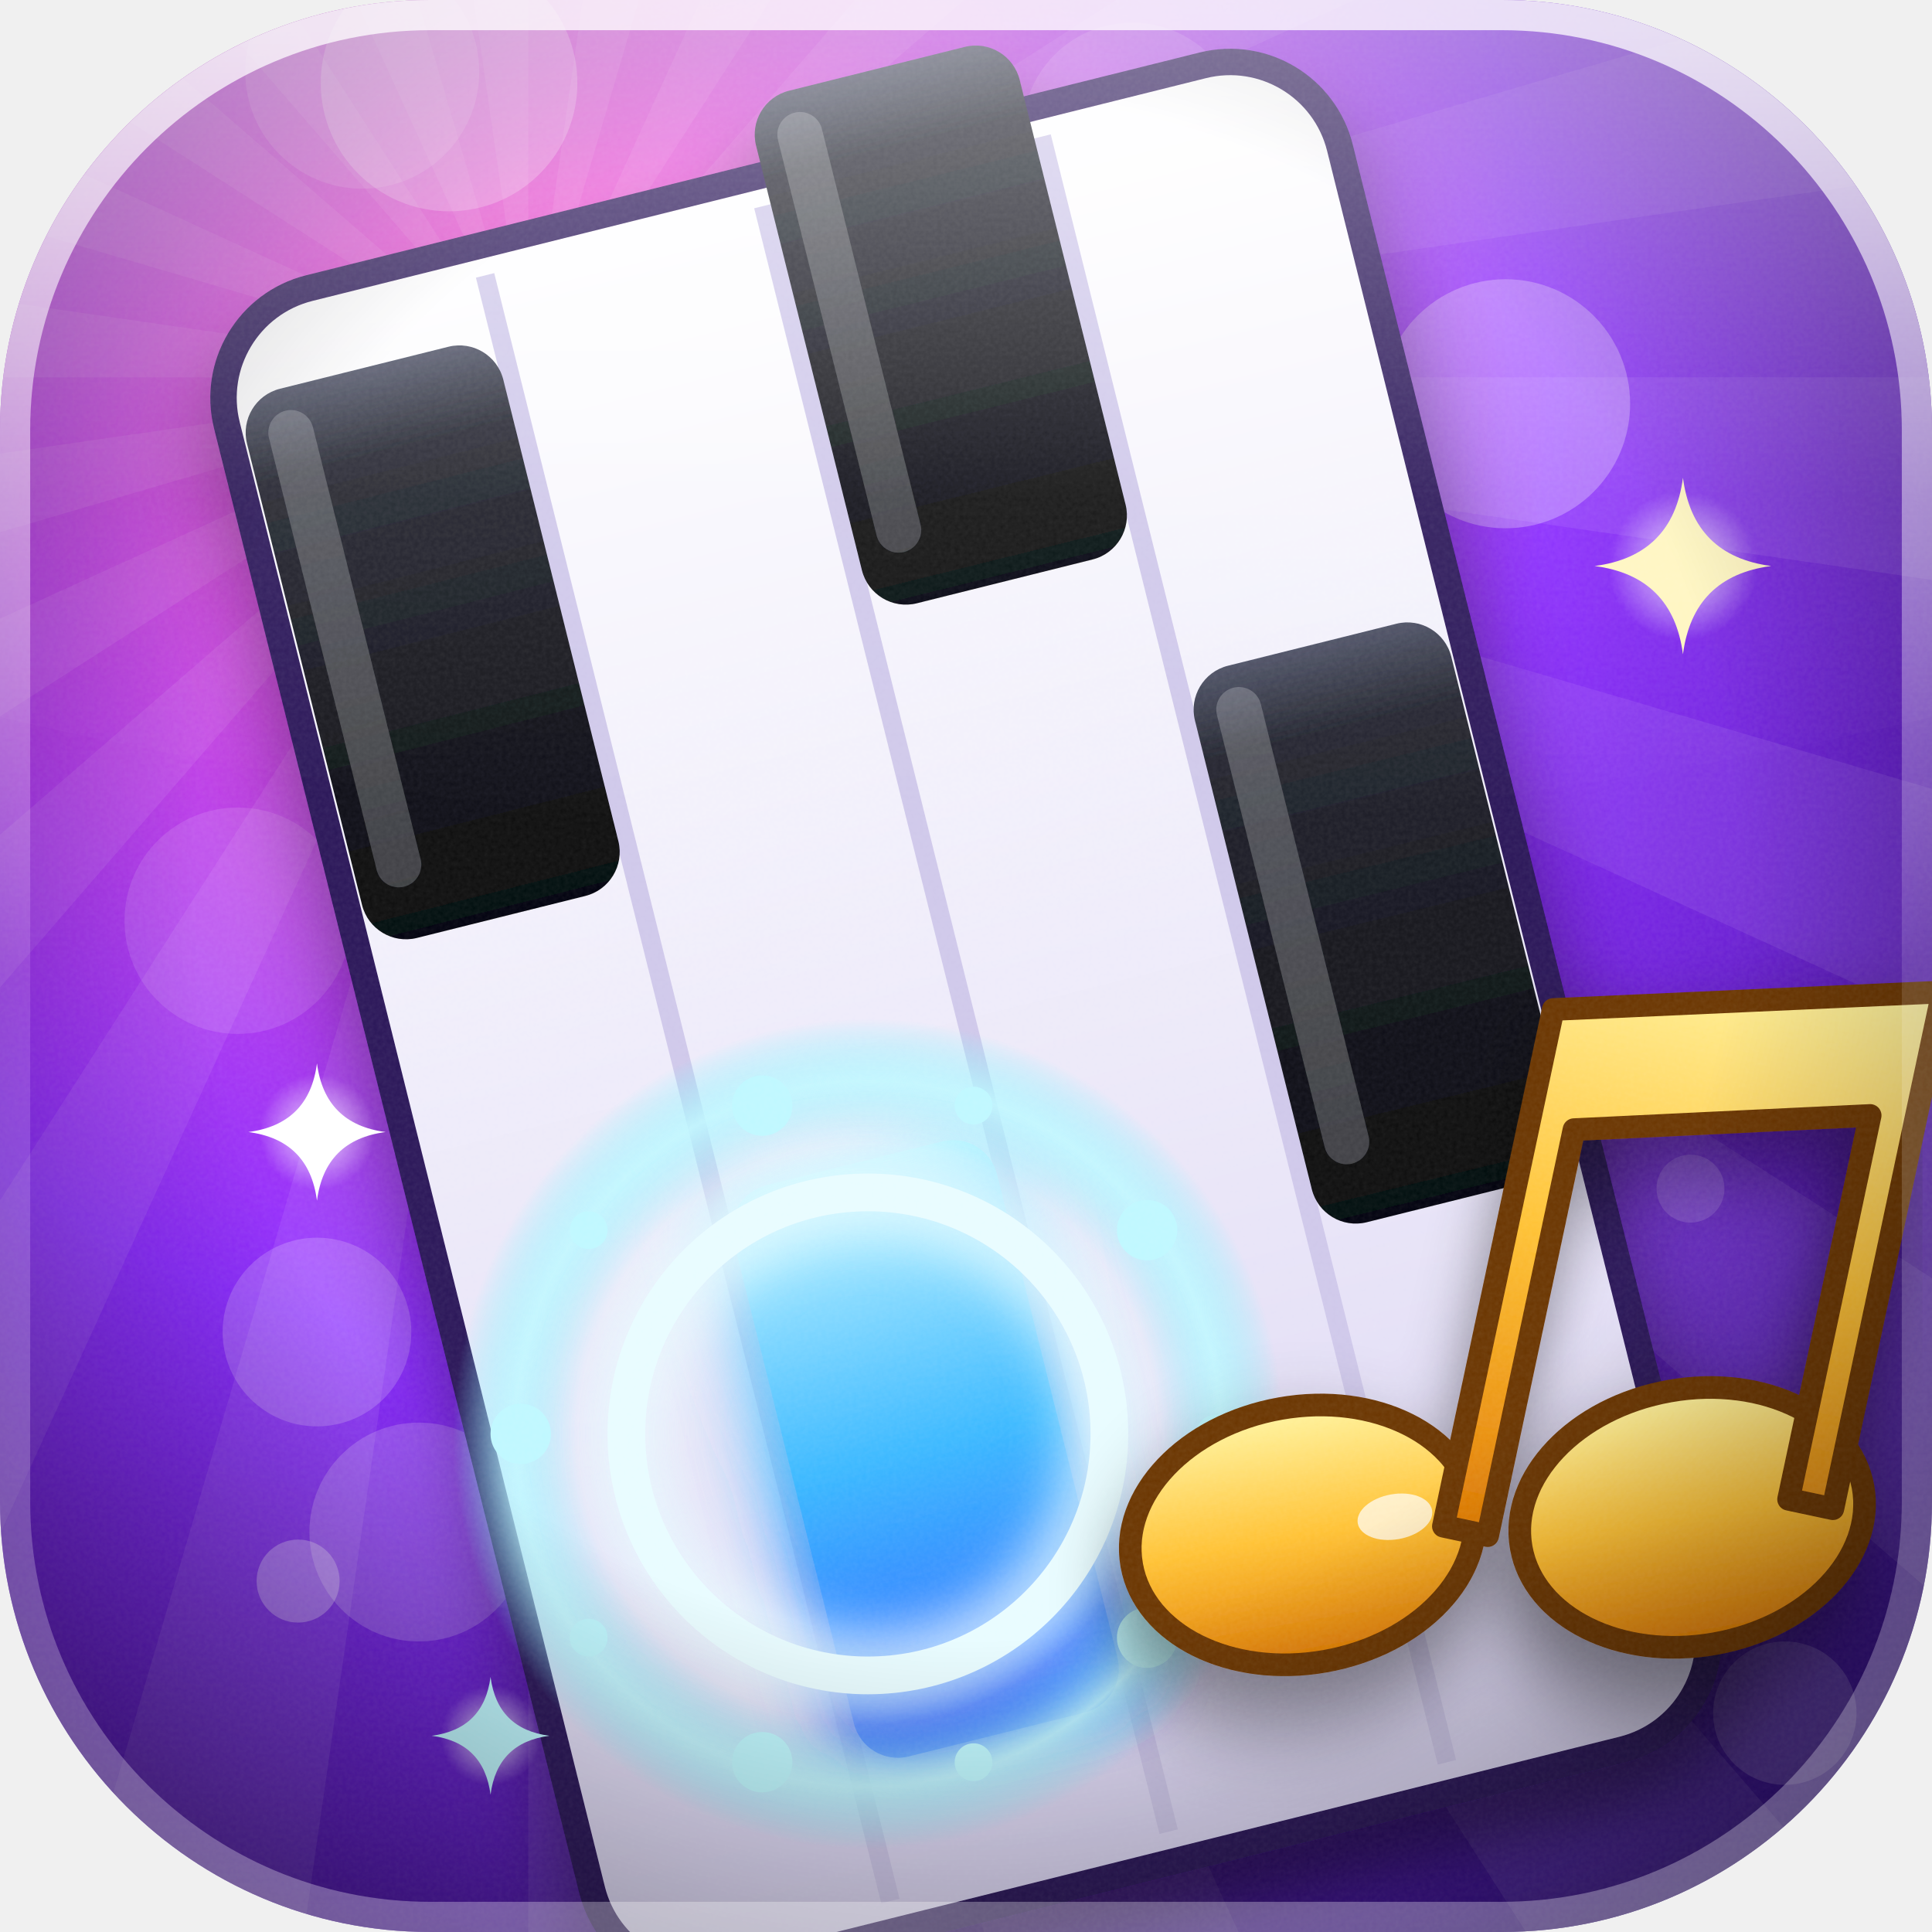
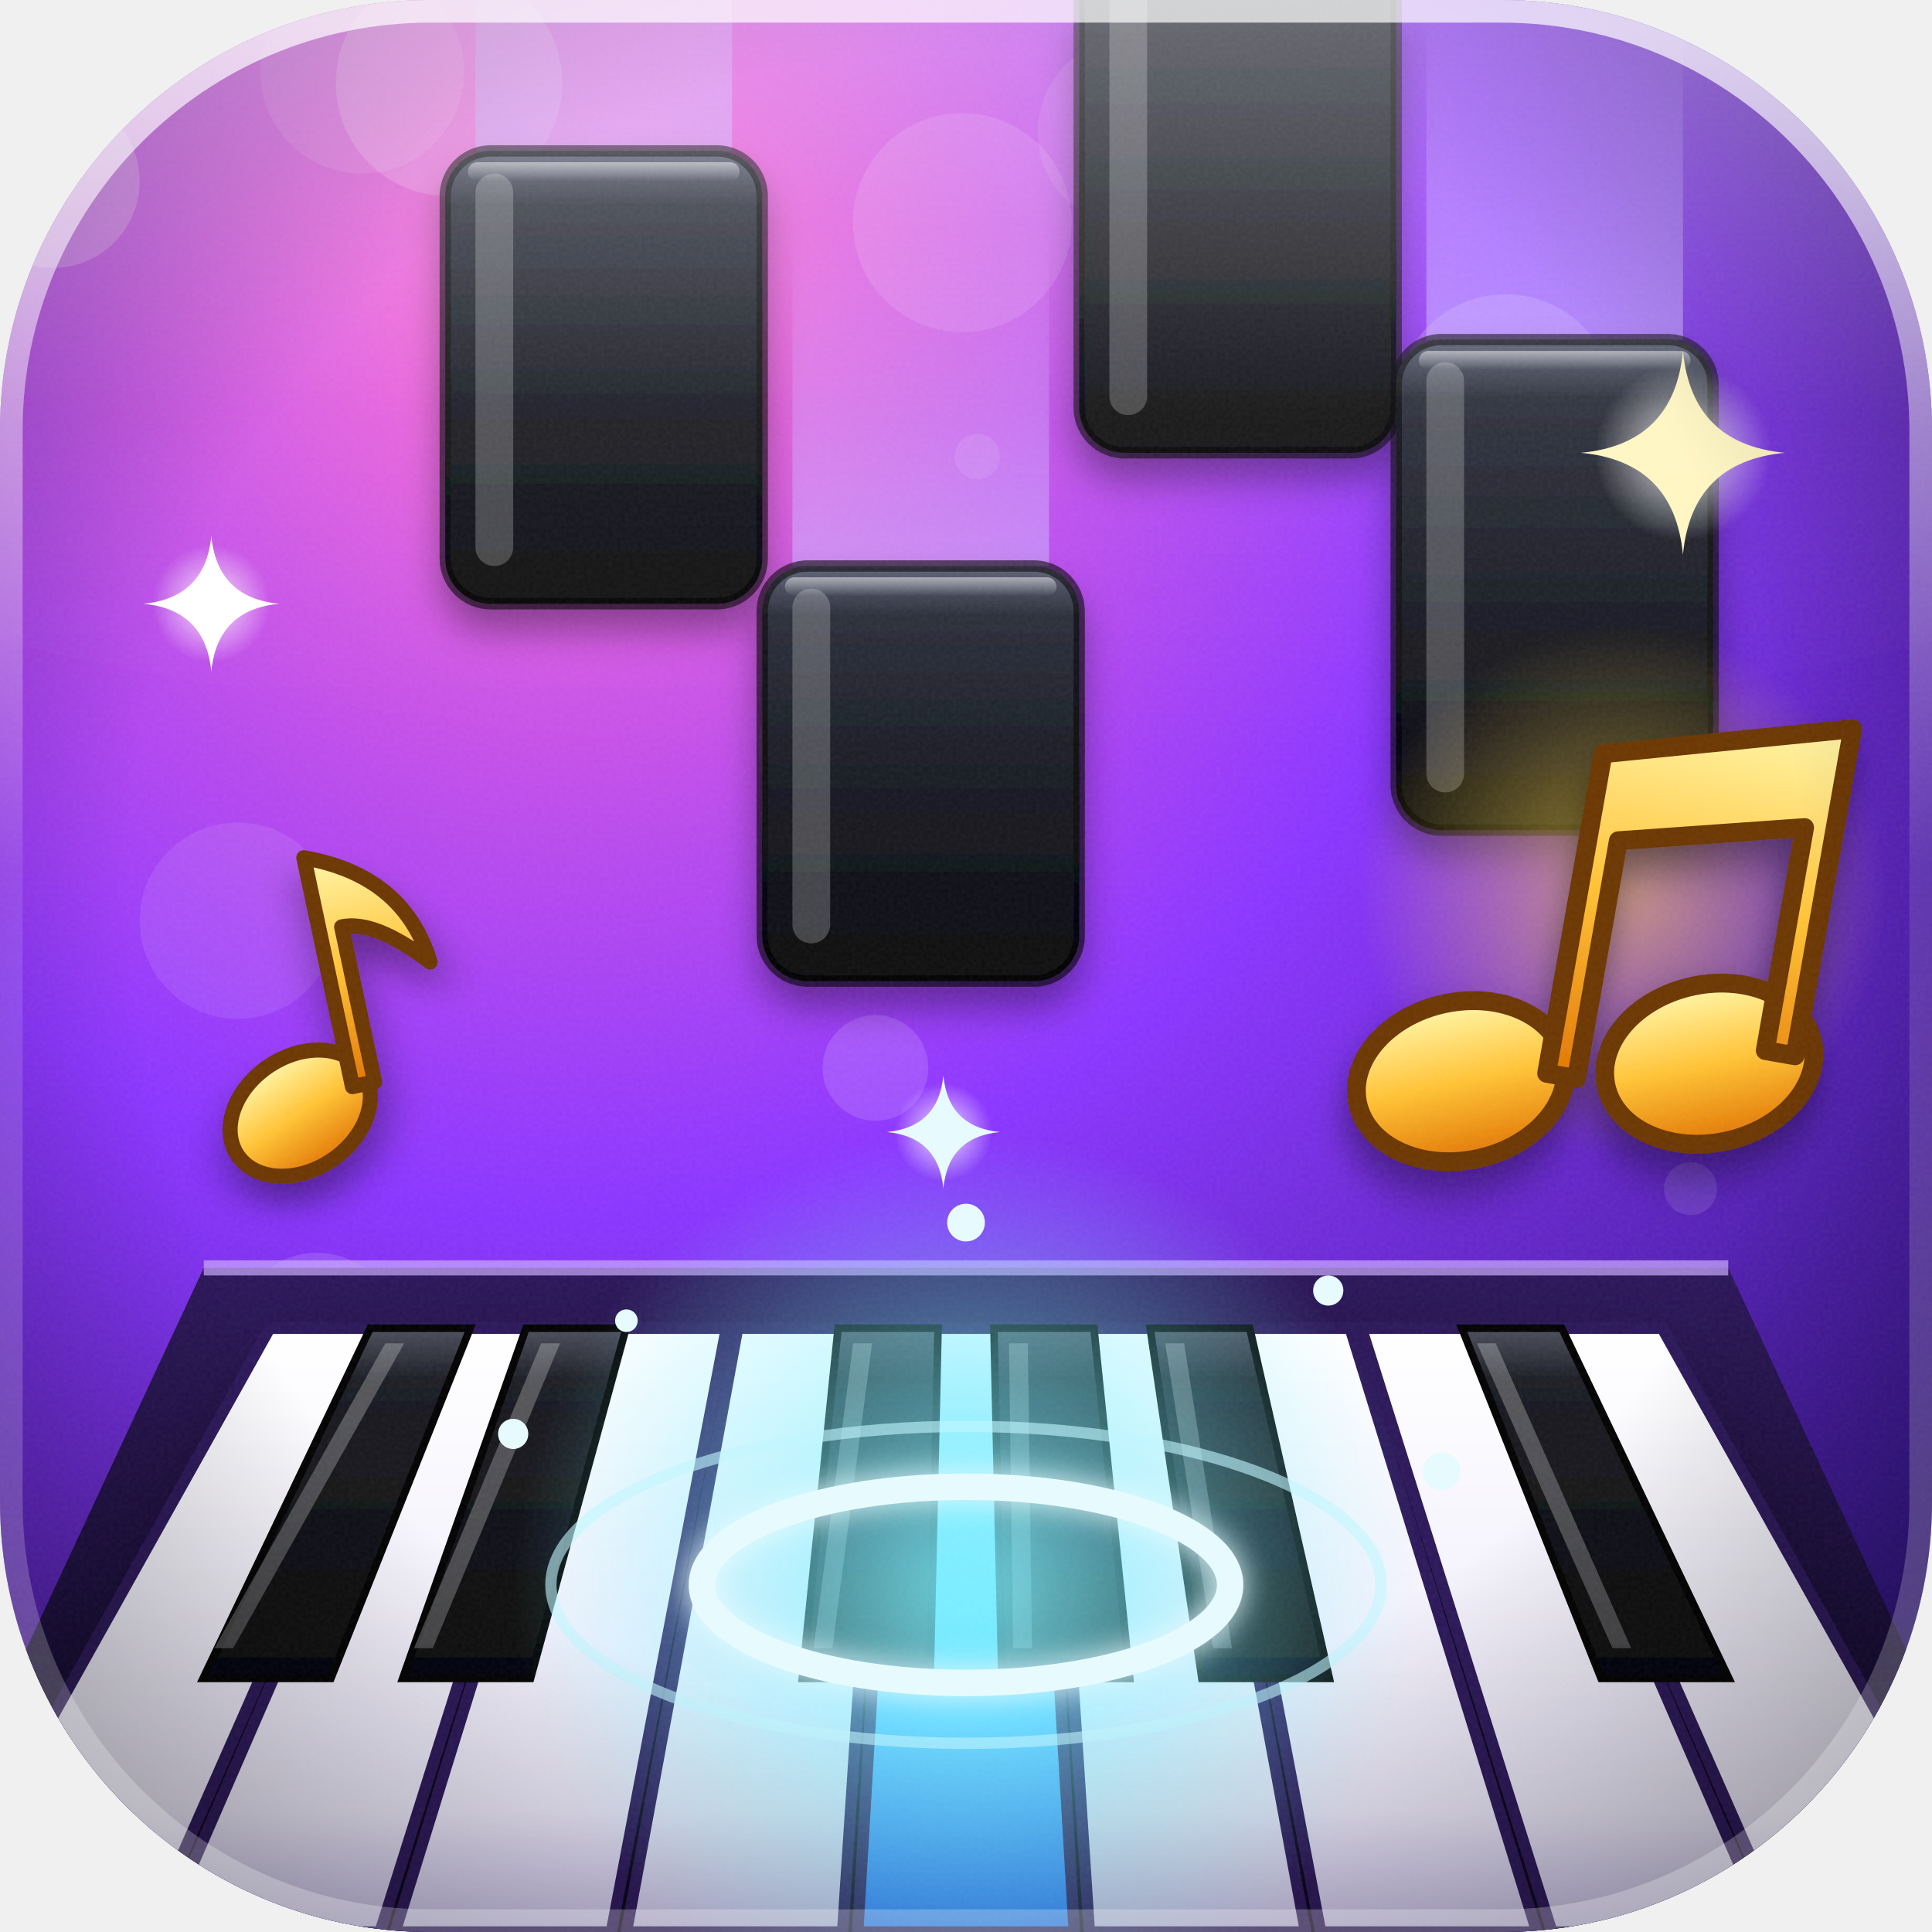
<svg xmlns="http://www.w3.org/2000/svg" viewBox="0 0 512 512">
  <defs>
    <clipPath id="sq">
      <rect width="512" height="512" rx="114" />
    </clipPath>
-     <filter id="sh" x="-30%" y="-30%" width="160%" height="160%">
-       <feDropShadow dx="0" dy="12" stdDeviation="10" flood-color="#000" flood-opacity=".45" />
-     </filter>
-     <filter id="sh2" x="-30%" y="-30%" width="160%" height="160%">
-       <feDropShadow dx="0" dy="5" stdDeviation="4" flood-color="#000" flood-opacity=".35" />
-     </filter>
-     <filter id="glow" x="-80%" y="-80%" width="260%" height="260%">
-       <feGaussianBlur stdDeviation="9" result="b" />
+     <filter id="sh" x="-40%" y="-40%" width="180%" height="180%">
+       <feDropShadow dx="0" dy="14" stdDeviation="12" flood-color="#000" flood-opacity=".5" />
+     </filter>
+     <filter id="sh2" x="-40%" y="-40%" width="180%" height="180%">
+       <feDropShadow dx="0" dy="6" stdDeviation="5" flood-color="#000" flood-opacity=".4" />
+     </filter>
+     <filter id="glow" x="-100%" y="-100%" width="300%" height="300%">
+       <feGaussianBlur stdDeviation="10" result="b" />
      <feMerge>
        <feMergeNode in="b" />
        <feMergeNode in="b" />
        <feMergeNode in="SourceGraphic" />
      </feMerge>
    </filter>
-     <filter id="blur" x="-50%" y="-50%" width="200%" height="200%">
+     <filter id="glowS" x="-100%" y="-100%" width="300%" height="300%">
+       <feGaussianBlur stdDeviation="4" result="b" />
+       <feMerge>
+         <feMergeNode in="b" />
+         <feMergeNode in="SourceGraphic" />
+       </feMerge>
+     </filter>
+     <filter id="b2" x="-50%" y="-50%" width="200%" height="200%">
+       <feGaussianBlur stdDeviation="2" />
+     </filter>
+     <filter id="b6" x="-50%" y="-50%" width="200%" height="200%">
+       <feGaussianBlur stdDeviation="6" />
+     </filter>
+     <filter id="b14" x="-60%" y="-60%" width="220%" height="220%">
      <feGaussianBlur stdDeviation="14" />
    </filter>
-     <filter id="blur4" x="-50%" y="-50%" width="200%" height="200%">
-       <feGaussianBlur stdDeviation="4" />
+     <filter id="b30" x="-80%" y="-80%" width="260%" height="260%">
+       <feGaussianBlur stdDeviation="30" />
    </filter>
    <filter id="grain" x="0" y="0" width="100%" height="100%">
-       <feTurbulence type="fractalNoise" baseFrequency=".85" numOctaves="2" seed="7" />
-       <feColorMatrix values="0 0 0 0 1  0 0 0 0 1  0 0 0 0 1  0 0 0 .07 0" />
+       <feTurbulence type="fractalNoise" baseFrequency=".9" numOctaves="2" seed="7" />
+       <feColorMatrix values="0 0 0 0 1  0 0 0 0 1  0 0 0 0 1  0 0 0 .055 0" />
    </filter>
    <linearGradient id="gloss" x1="0" y1="0" x2="0" y2="1">
-       <stop offset="0" stop-color="#fff" stop-opacity=".42" />
-       <stop offset=".6" stop-color="#fff" stop-opacity=".06" />
+       <stop offset="0" stop-color="#fff" stop-opacity=".32" />
+       <stop offset=".55" stop-color="#fff" stop-opacity=".05" />
      <stop offset="1" stop-color="#fff" stop-opacity="0" />
    </linearGradient>
-     <radialGradient id="vig" cx=".5" cy=".45" r=".72">
-       <stop offset=".55" stop-color="#000" stop-opacity="0" />
-       <stop offset="1" stop-color="#000" stop-opacity=".5" />
+     <radialGradient id="vig" cx=".5" cy=".46" r=".74">
+       <stop offset=".58" stop-color="#000" stop-opacity="0" />
+       <stop offset="1" stop-color="#000" stop-opacity=".45" />
    </radialGradient>
    <linearGradient id="rim" x1="0" y1="0" x2="0" y2="1">
-       <stop offset="0" stop-color="#fff" stop-opacity=".75" />
-       <stop offset=".5" stop-color="#fff" stop-opacity=".12" />
-       <stop offset="1" stop-color="#fff" stop-opacity=".3" />
+       <stop offset="0" stop-color="#fff" stop-opacity=".7" />
+       <stop offset=".45" stop-color="#fff" stop-opacity=".1" />
+       <stop offset="1" stop-color="#fff" stop-opacity=".25" />
    </linearGradient>
    <radialGradient id="spark">
      <stop offset="0" stop-color="#fff" />
-       <stop offset=".3" stop-color="#fff" stop-opacity=".8" />
+       <stop offset=".25" stop-color="#fff" stop-opacity=".85" />
      <stop offset="1" stop-color="#fff" stop-opacity="0" />
    </radialGradient>
-     <radialGradient id="bg" cx="0.3" cy="0.2" r="1">
-       <stop offset="0" stop-color="#ff5ac8" />
-       <stop offset="0.5" stop-color="#8a2aff" />
-       <stop offset="1" stop-color="#2a0a7a" />
-     </radialGradient>
-     <linearGradient id="board" x1="0" y1="0" x2="0" y2="1">
+     <radialGradient id="bg" cx="0.3" cy="0.15" r="1.05">
+       <stop offset="0" stop-color="#ff6ad0" />
+       <stop offset="0.45" stop-color="#8a34ff" />
+       <stop offset="1" stop-color="#1e0a6a" />
+     </radialGradient>
+     <linearGradient id="tile" x1="0" y1="0" x2="0" y2="1">
+       <stop offset="0" stop-color="#5a5e74" />
+       <stop offset="0.12" stop-color="#272a36" />
+       <stop offset="1" stop-color="#06070c" />
+     </linearGradient>
+     <linearGradient id="tileEdge" x1="0" y1="0" x2="0" y2="1">
+       <stop offset="0" stop-color="#ffffff" stop-opacity="0.5" />
+       <stop offset="1" stop-color="#ffffff" stop-opacity="0" />
+     </linearGradient>
+     <linearGradient id="streak" x1="0" y1="0" x2="0" y2="1">
+       <stop offset="0" stop-color="#c9b4ff" stop-opacity="0" />
+       <stop offset="1" stop-color="#c9b4ff" stop-opacity="0.55" />
+     </linearGradient>
+     <linearGradient id="white" x1="0" y1="0" x2="0" y2="1">
      <stop offset="0" stop-color="#ffffff" />
-       <stop offset="1" stop-color="#dcd6f4" />
-     </linearGradient>
-     <linearGradient id="tile" x1="0" y1="0" x2="0" y2="1">
-       <stop offset="0" stop-color="#4a4e62" />
-       <stop offset="0.15" stop-color="#22242e" />
-       <stop offset="1" stop-color="#05060a" />
-     </linearGradient>
-     <linearGradient id="hit" x1="0" y1="0" x2="0" y2="1">
-       <stop offset="0" stop-color="#c0f4ff" />
-       <stop offset="0.5" stop-color="#3ab8ff" />
-       <stop offset="1" stop-color="#2a5aff" />
-     </linearGradient>
-     <radialGradient id="ring" cx="0.5" cy="0.5" r="0.5">
-       <stop offset="0" stop-color="#7af0ff" stop-opacity="0" />
-       <stop offset="0.7" stop-color="#7af0ff" stop-opacity="0" />
-       <stop offset="0.85" stop-color="#bff8ff" stop-opacity="0.9" />
+       <stop offset="0.8" stop-color="#ece8fa" />
+       <stop offset="1" stop-color="#c8c0e6" />
+     </linearGradient>
+     <linearGradient id="black" x1="0" y1="0" x2="0" y2="1">
+       <stop offset="0" stop-color="#4a4c5a" />
+       <stop offset="0.15" stop-color="#1a1b22" />
+       <stop offset="1" stop-color="#050508" />
+     </linearGradient>
+     <linearGradient id="lit" x1="0" y1="0" x2="0" y2="1">
+       <stop offset="0" stop-color="#e6fbff" />
+       <stop offset="0.5" stop-color="#6ad8ff" />
+       <stop offset="1" stop-color="#2a7aff" />
+     </linearGradient>
+     <radialGradient id="litGlow" cx="0.5" cy="0.5" r="0.5">
+       <stop offset="0" stop-color="#7af0ff" stop-opacity="0.85" />
      <stop offset="1" stop-color="#7af0ff" stop-opacity="0" />
    </radialGradient>
+     <linearGradient id="body" x1="0" y1="0" x2="0" y2="1">
+       <stop offset="0" stop-color="#2a1458" />
+       <stop offset="1" stop-color="#0c0428" />
+     </linearGradient>
    <linearGradient id="note" x1="0" y1="0" x2="0" y2="1">
-       <stop offset="0" stop-color="#fff4a0" />
+       <stop offset="0" stop-color="#fff6a8" />
      <stop offset="0.5" stop-color="#ffc234" />
-       <stop offset="1" stop-color="#e07a00" />
-     </linearGradient>
+       <stop offset="1" stop-color="#e07400" />
+     </linearGradient>
+     <radialGradient id="noteGlow" cx="0.5" cy="0.5" r="0.5">
+       <stop offset="0" stop-color="#ffd84a" stop-opacity="0.6" />
+       <stop offset="1" stop-color="#ffd84a" stop-opacity="0" />
+     </radialGradient>
  </defs>
  <g clip-path="url(#sq)">
    <rect width="512" height="512" fill="url(#bg)" />
-     <path d="M140 100 L840 100 L833 200 Z M140 100 L812 297 L777 391 Z M140 100 L729 478 L669 558 Z M140 100 L598 629 L518 689 Z M140 100 L431 737 L337 772 Z M140 100 L240 793 L140 800 Z M140 100 L40 793 L-57 772 Z M140 100 L-151 737 L-238 689 Z M140 100 L-318 629 L-389 558 Z M140 100 L-449 478 L-497 391 Z M140 100 L-532 297 L-553 200 Z M140 100 L-560 100 L-553 0 Z M140 100 L-532 -97 L-497 -191 Z M140 100 L-449 -278 L-389 -358 Z M140 100 L-318 -429 L-238 -489 Z M140 100 L-151 -537 L-57 -572 Z M140 100 L40 -593 L140 -600 Z M140 100 L240 -593 L337 -572 Z M140 100 L431 -537 L518 -489 Z M140 100 L598 -429 L669 -358 Z M140 100 L729 -278 L777 -191 Z M140 100 L812 -97 L833 0 Z" fill="#ffffff" opacity="0.08" />
-     <circle cx="84" cy="353" r="25" fill="#ffffff" opacity="0.19" />
-     <circle cx="111" cy="406" r="29" fill="#ffffff" opacity="0.19" />
-     <circle cx="259" cy="121" r="8" fill="#ffffff" opacity="0.16" />
-     <circle cx="300" cy="35" r="29" fill="#ffffff" opacity="0.13" />
-     <circle cx="119" cy="22" r="34" fill="#ffffff" opacity="0.24" />
-     <circle cx="448" cy="315" r="9" fill="#ffffff" opacity="0.15" />
-     <circle cx="255" cy="59" r="33" fill="#ffffff" opacity="0.16" />
-     <circle cx="79" cy="419" r="11" fill="#ffffff" opacity="0.28" />
-     <circle cx="232" cy="283" r="17" fill="#ffffff" opacity="0.19" />
-     <circle cx="96" cy="19" r="31" fill="#ffffff" opacity="0.13" />
-     <circle cx="399" cy="107" r="33" fill="#ffffff" opacity="0.28" />
-     <circle cx="386" cy="391" r="23" fill="#ffffff" opacity="0.24" />
-     <circle cx="63" cy="244" r="30" fill="#ffffff" opacity="0.12" />
-     <circle cx="473" cy="454" r="19" fill="#ffffff" opacity="0.16" />
-     <g transform="translate(256 270) rotate(-14) translate(-256 -270)" filter="url(#sh)">
-       <rect x="104" y="40" width="304" height="460" rx="30" fill="url(#board)" stroke="#2a1458" stroke-width="7" />
-       <g stroke="#cfc8ea" stroke-width="5">
-         <path d="M180 48 V492" />
-         <path d="M256 48 V492" />
-         <path d="M332 48 V492" />
-       </g>
-       <rect x="108" y="64" width="70" height="150" rx="12" fill="url(#tile)" />
-       <rect x="258" y="20" width="72" height="140" rx="12" fill="url(#tile)" />
-       <rect x="334" y="196" width="70" height="152" rx="12" fill="url(#tile)" />
-       <g fill="#fff" opacity=".22">
-         <rect x="114" y="70" width="12" height="130" rx="6" />
-         <rect x="264" y="26" width="12" height="120" rx="6" />
-         <rect x="340" y="202" width="12" height="130" rx="6" />
-       </g>
-       <rect x="182" y="300" width="72" height="156" rx="12" fill="url(#hit)" filter="url(#glow)" />
-     </g>
-     <circle cx="230" cy="380" r="110" fill="url(#ring)" />
-     <circle cx="230" cy="380" r="64" fill="none" stroke="#e8fcff" stroke-width="10" filter="url(#glow)" />
-     <g fill="#bff8ff">
-       <circle cx="322" cy="380" r="5" />
-       <circle cx="304" cy="434" r="8" />
-       <circle cx="258" cy="467" r="5" />
-       <circle cx="202" cy="467" r="8" />
-       <circle cx="156" cy="434" r="5" />
-       <circle cx="138" cy="380" r="8" />
-       <circle cx="156" cy="326" r="5" />
-       <circle cx="202" cy="293" r="8" />
-       <circle cx="258" cy="293" r="5" />
-       <circle cx="304" cy="326" r="8" />
-     </g>
-     <g transform="translate(372 300) rotate(12)" filter="url(#sh)" stroke="#6a3400" stroke-width="6" stroke-linejoin="round">
-       <ellipse cx="-4" cy="110" rx="46" ry="34" fill="url(#note)" transform="rotate(-22 -4 110)" />
-       <ellipse cx="96" cy="84" rx="46" ry="34" fill="url(#note)" transform="rotate(-22 96 84)" />
-       <path d="M32 100 V-40 L132 -66 V74 L120 74 V-30 L44 -10 V100 Z" fill="url(#note)" />
-     </g>
-     <g fill="#fff" opacity=".7">
-       <ellipse cx="-14" cy="0" rx="10" ry="6" transform="translate(372 300) rotate(-10) translate(-6 100)" />
-     </g>
-     <g transform="translate(446 150) scale(0.9)">
-       <circle r="22" fill="url(#spark)" opacity=".7" />
-       <path d="M0 -26 Q3 -3 26 0 Q3 3 0 26 Q-3 3 -26 0 Q-3 -3 0 -26 Z" fill="#fff6c0" />
-     </g>
-     <g transform="translate(84 300) scale(0.7)">
-       <circle r="22" fill="url(#spark)" opacity=".7" />
-       <path d="M0 -26 Q3 -3 26 0 Q3 3 0 26 Q-3 3 -26 0 Q-3 -3 0 -26 Z" fill="#fff" />
-     </g>
-     <g transform="translate(130 460) scale(0.6)">
-       <circle r="22" fill="url(#spark)" opacity=".7" />
-       <path d="M0 -26 Q3 -3 26 0 Q3 3 0 26 Q-3 3 -26 0 Q-3 -3 0 -26 Z" fill="#bff8ff" />
+     <circle cx="84" cy="353" r="21" fill="#ffffff" opacity="0.14" />
+     <circle cx="111" cy="406" r="25" fill="#ffffff" opacity="0.14" />
+     <circle cx="259" cy="121" r="6" fill="#ffffff" opacity="0.12" />
+     <circle cx="300" cy="35" r="25" fill="#ffffff" opacity="0.10" />
+     <circle cx="119" cy="22" r="30" fill="#ffffff" opacity="0.18" />
+     <circle cx="448" cy="315" r="7" fill="#ffffff" opacity="0.11" />
+     <circle cx="255" cy="59" r="29" fill="#ffffff" opacity="0.12" />
+     <circle cx="79" cy="419" r="9" fill="#ffffff" opacity="0.21" />
+     <circle cx="232" cy="283" r="14" fill="#ffffff" opacity="0.14" />
+     <circle cx="96" cy="19" r="27" fill="#ffffff" opacity="0.10" />
+     <circle cx="399" cy="107" r="29" fill="#ffffff" opacity="0.20" />
+     <circle cx="386" cy="391" r="20" fill="#ffffff" opacity="0.18" />
+     <circle cx="63" cy="244" r="26" fill="#ffffff" opacity="0.09" />
+     <circle cx="473" cy="454" r="16" fill="#ffffff" opacity="0.12" />
+     <circle cx="231" cy="198" r="30" fill="#ffffff" opacity="0.12" />
+     <circle cx="14" cy="48" r="23" fill="#ffffff" opacity="0.22" />
+     <rect x="126" y="-50" width="68" height="90" fill="url(#streak)" />
+     <g filter="url(#sh2)">
+       <rect x="118" y="40" width="84" height="120" rx="12" fill="url(#tile)" stroke="#000" stroke-opacity=".6" stroke-width="3" />
+     </g>
+     <rect x="126" y="46" width="10" height="104" rx="5" fill="#fff" opacity=".22" />
+     <rect x="124" y="43" width="72" height="5" rx="2.5" fill="url(#tileEdge)" />
+     <rect x="294" y="-120" width="68" height="90" fill="url(#streak)" />
+     <g filter="url(#sh2)">
+       <rect x="286" y="-30" width="84" height="150" rx="12" fill="url(#tile)" stroke="#000" stroke-opacity=".6" stroke-width="3" />
+     </g>
+     <rect x="294" y="-24" width="10" height="134" rx="5" fill="#fff" opacity=".22" />
+     <rect x="292" y="-27" width="72" height="5" rx="2.5" fill="url(#tileEdge)" />
+     <rect x="210" y="60" width="68" height="90" fill="url(#streak)" />
+     <g filter="url(#sh2)">
+       <rect x="202" y="150" width="84" height="110" rx="12" fill="url(#tile)" stroke="#000" stroke-opacity=".6" stroke-width="3" />
+     </g>
+     <rect x="210" y="156" width="10" height="94" rx="5" fill="#fff" opacity=".22" />
+     <rect x="208" y="153" width="72" height="5" rx="2.5" fill="url(#tileEdge)" />
+     <rect x="378" y="0" width="68" height="90" fill="url(#streak)" />
+     <g filter="url(#sh2)">
+       <rect x="370" y="90" width="84" height="130" rx="12" fill="url(#tile)" stroke="#000" stroke-opacity=".6" stroke-width="3" />
+     </g>
+     <rect x="378" y="96" width="10" height="114" rx="5" fill="#fff" opacity=".22" />
+     <rect x="376" y="93" width="72" height="5" rx="2.5" fill="url(#tileEdge)" />
+     <path d="M54 336 L458 336 L540 512 L-28 512 Z" fill="url(#body)" />
+     <path d="M54 336 L458 336" stroke="#c9a8ff" stroke-width="4" opacity=".7" />
+     <g filter="url(#sh)">
+       <path d="M71.5 352 L109.8 352 L39.3 512 L-18.0 512 Z" fill="url(#white)" stroke="#2a1458" stroke-width="3" />
+       <path d="M112.8 352 L151.2 352 L100.7 512 L43.3 512 Z" fill="url(#white)" stroke="#2a1458" stroke-width="3" />
+       <path d="M154.2 352 L192.5 352 L162.0 512 L104.7 512 Z" fill="url(#white)" stroke="#2a1458" stroke-width="3" />
+       <path d="M195.5 352 L233.8 352 L223.3 512 L166.0 512 Z" fill="url(#white)" stroke="#2a1458" stroke-width="3" />
+       <path d="M236.8 352 L275.2 352 L284.7 512 L227.3 512 Z" fill="url(#lit)" stroke="#2a1458" stroke-width="3" />
+       <path d="M278.2 352 L316.5 352 L346.0 512 L288.7 512 Z" fill="url(#white)" stroke="#2a1458" stroke-width="3" />
+       <path d="M319.5 352 L357.8 352 L407.3 512 L350.0 512 Z" fill="url(#white)" stroke="#2a1458" stroke-width="3" />
+       <path d="M360.8 352 L399.2 352 L468.7 512 L411.3 512 Z" fill="url(#white)" stroke="#2a1458" stroke-width="3" />
+       <path d="M402.2 352 L440.5 352 L530.0 512 L472.7 512 Z" fill="url(#white)" stroke="#2a1458" stroke-width="3" />
+       <path d="M98.1 352 L124.6 352 L87.7 444.8 L53.8 444.8 Z" fill="url(#black)" stroke="#000" stroke-width="2" />
+       <path d="M102.1 356 L107.1 356 L61.8 436.8 L56.8 436.8 Z" fill="#fff" opacity=".25" />
+       <path d="M139.4 352 L165.9 352 L140.6 444.8 L106.7 444.8 Z" fill="url(#black)" stroke="#000" stroke-width="2" />
+       <path d="M143.4 356 L148.4 356 L114.7 436.8 L109.7 436.8 Z" fill="#fff" opacity=".25" />
+       <path d="M222.1 352 L248.6 352 L246.5 444.8 L212.6 444.8 Z" fill="url(#black)" stroke="#000" stroke-width="2" />
+       <path d="M226.1 356 L231.1 356 L220.6 436.8 L215.6 436.8 Z" fill="#fff" opacity=".25" />
+       <path d="M263.4 352 L289.9 352 L299.4 444.8 L265.5 444.8 Z" fill="url(#black)" stroke="#000" stroke-width="2" />
+       <path d="M267.4 356 L272.4 356 L273.5 436.8 L268.5 436.8 Z" fill="#fff" opacity=".25" />
+       <path d="M304.8 352 L331.2 352 L352.3 444.8 L318.5 444.8 Z" fill="url(#black)" stroke="#000" stroke-width="2" />
+       <path d="M308.8 356 L313.8 356 L326.5 436.8 L321.5 436.8 Z" fill="#fff" opacity=".25" />
+       <path d="M387.4 352 L413.9 352 L458.2 444.8 L424.3 444.8 Z" fill="url(#black)" stroke="#000" stroke-width="2" />
+       <path d="M391.4 356 L396.4 356 L432.3 436.8 L427.3 436.8 Z" fill="#fff" opacity=".25" />
+     </g>
+     <circle cx="256" cy="420" r="120" fill="url(#litGlow)" />
+     <ellipse cx="256" cy="420" rx="70" ry="26" fill="none" stroke="#e6fbff" stroke-width="7" filter="url(#glowS)" />
+     <ellipse cx="256" cy="420" rx="110" ry="42" fill="none" stroke="#bff6ff" stroke-width="3" opacity=".6" />
+     <g fill="#e6fbff">
+       <circle cx="136" cy="380" r="4" />
+       <circle cx="382" cy="390" r="5" />
+       <circle cx="166" cy="350" r="3" />
+       <circle cx="352" cy="342" r="4" />
+       <circle cx="256" cy="324" r="5" />
+     </g>
+     <circle cx="430" cy="236" r="70" fill="url(#noteGlow)" />
+     <g transform="translate(402 214) rotate(10)" filter="url(#sh2)" stroke="#6a3400" stroke-width="5" stroke-linejoin="round">
+       <ellipse cx="-2" cy="74" rx="28" ry="21" fill="url(#note)" transform="rotate(-22 -2 74)" />
+       <ellipse cx="62" cy="58" rx="28" ry="21" fill="url(#note)" transform="rotate(-22 62 58)" />
+       <path d="M20 68 V-18 L84 -36 V52 L76 52 V-8 L28 4 V68 Z" fill="url(#note)" />
+     </g>
+     <g transform="translate(70 250) rotate(-12)" filter="url(#sh2)" stroke="#6a3400" stroke-width="4" stroke-linejoin="round">
+       <ellipse cx="0" cy="46" rx="20" ry="15" fill="url(#note)" transform="rotate(-22 0 46)" />
+       <path d="M15 42 V-20 Q40 -10 42 14 Q30 0 21 0 V42 Z" fill="url(#note)" />
+     </g>
+     <g transform="translate(446.0 120.0) scale(0.9)">
+       <circle r="26" fill="url(#spark)" opacity=".75" />
+       <path d="M0 -30 Q2.6 -2.6 30 0 Q2.6 2.6 0 30 Q-2.6 2.6 -30 0 Q-2.6 -2.6 0 -30 Z" fill="#fff6c0" />
+     </g>
+     <g transform="translate(56.0 160.0) scale(0.6)">
+       <circle r="26" fill="url(#spark)" opacity=".75" />
+       <path d="M0 -30 Q2.6 -2.6 30 0 Q2.6 2.6 0 30 Q-2.6 2.6 -30 0 Q-2.6 -2.6 0 -30 Z" fill="#fff" />
+     </g>
+     <g transform="translate(250.0 300.0) scale(0.5)">
+       <circle r="26" fill="url(#spark)" opacity=".75" />
+       <path d="M0 -30 Q2.6 -2.6 30 0 Q2.6 2.6 0 30 Q-2.6 2.6 -30 0 Q-2.6 -2.6 0 -30 Z" fill="#e6fbff" />
    </g>
    <rect width="512" height="512" filter="url(#grain)" />
    <rect width="512" height="512" fill="url(#vig)" />
-     <path d="M0 0 H512 V190 Q256 250 0 190 Z" fill="url(#gloss)" />
+     <path d="M0 0 H512 V170 Q256 228 0 170 Z" fill="url(#gloss)" />
  </g>
-   <rect x="4" y="4" width="504" height="504" rx="110" fill="none" stroke="url(#rim)" stroke-width="8" />
+   <rect x="3" y="3" width="506" height="506" rx="111" fill="none" stroke="url(#rim)" stroke-width="6" />
</svg>
